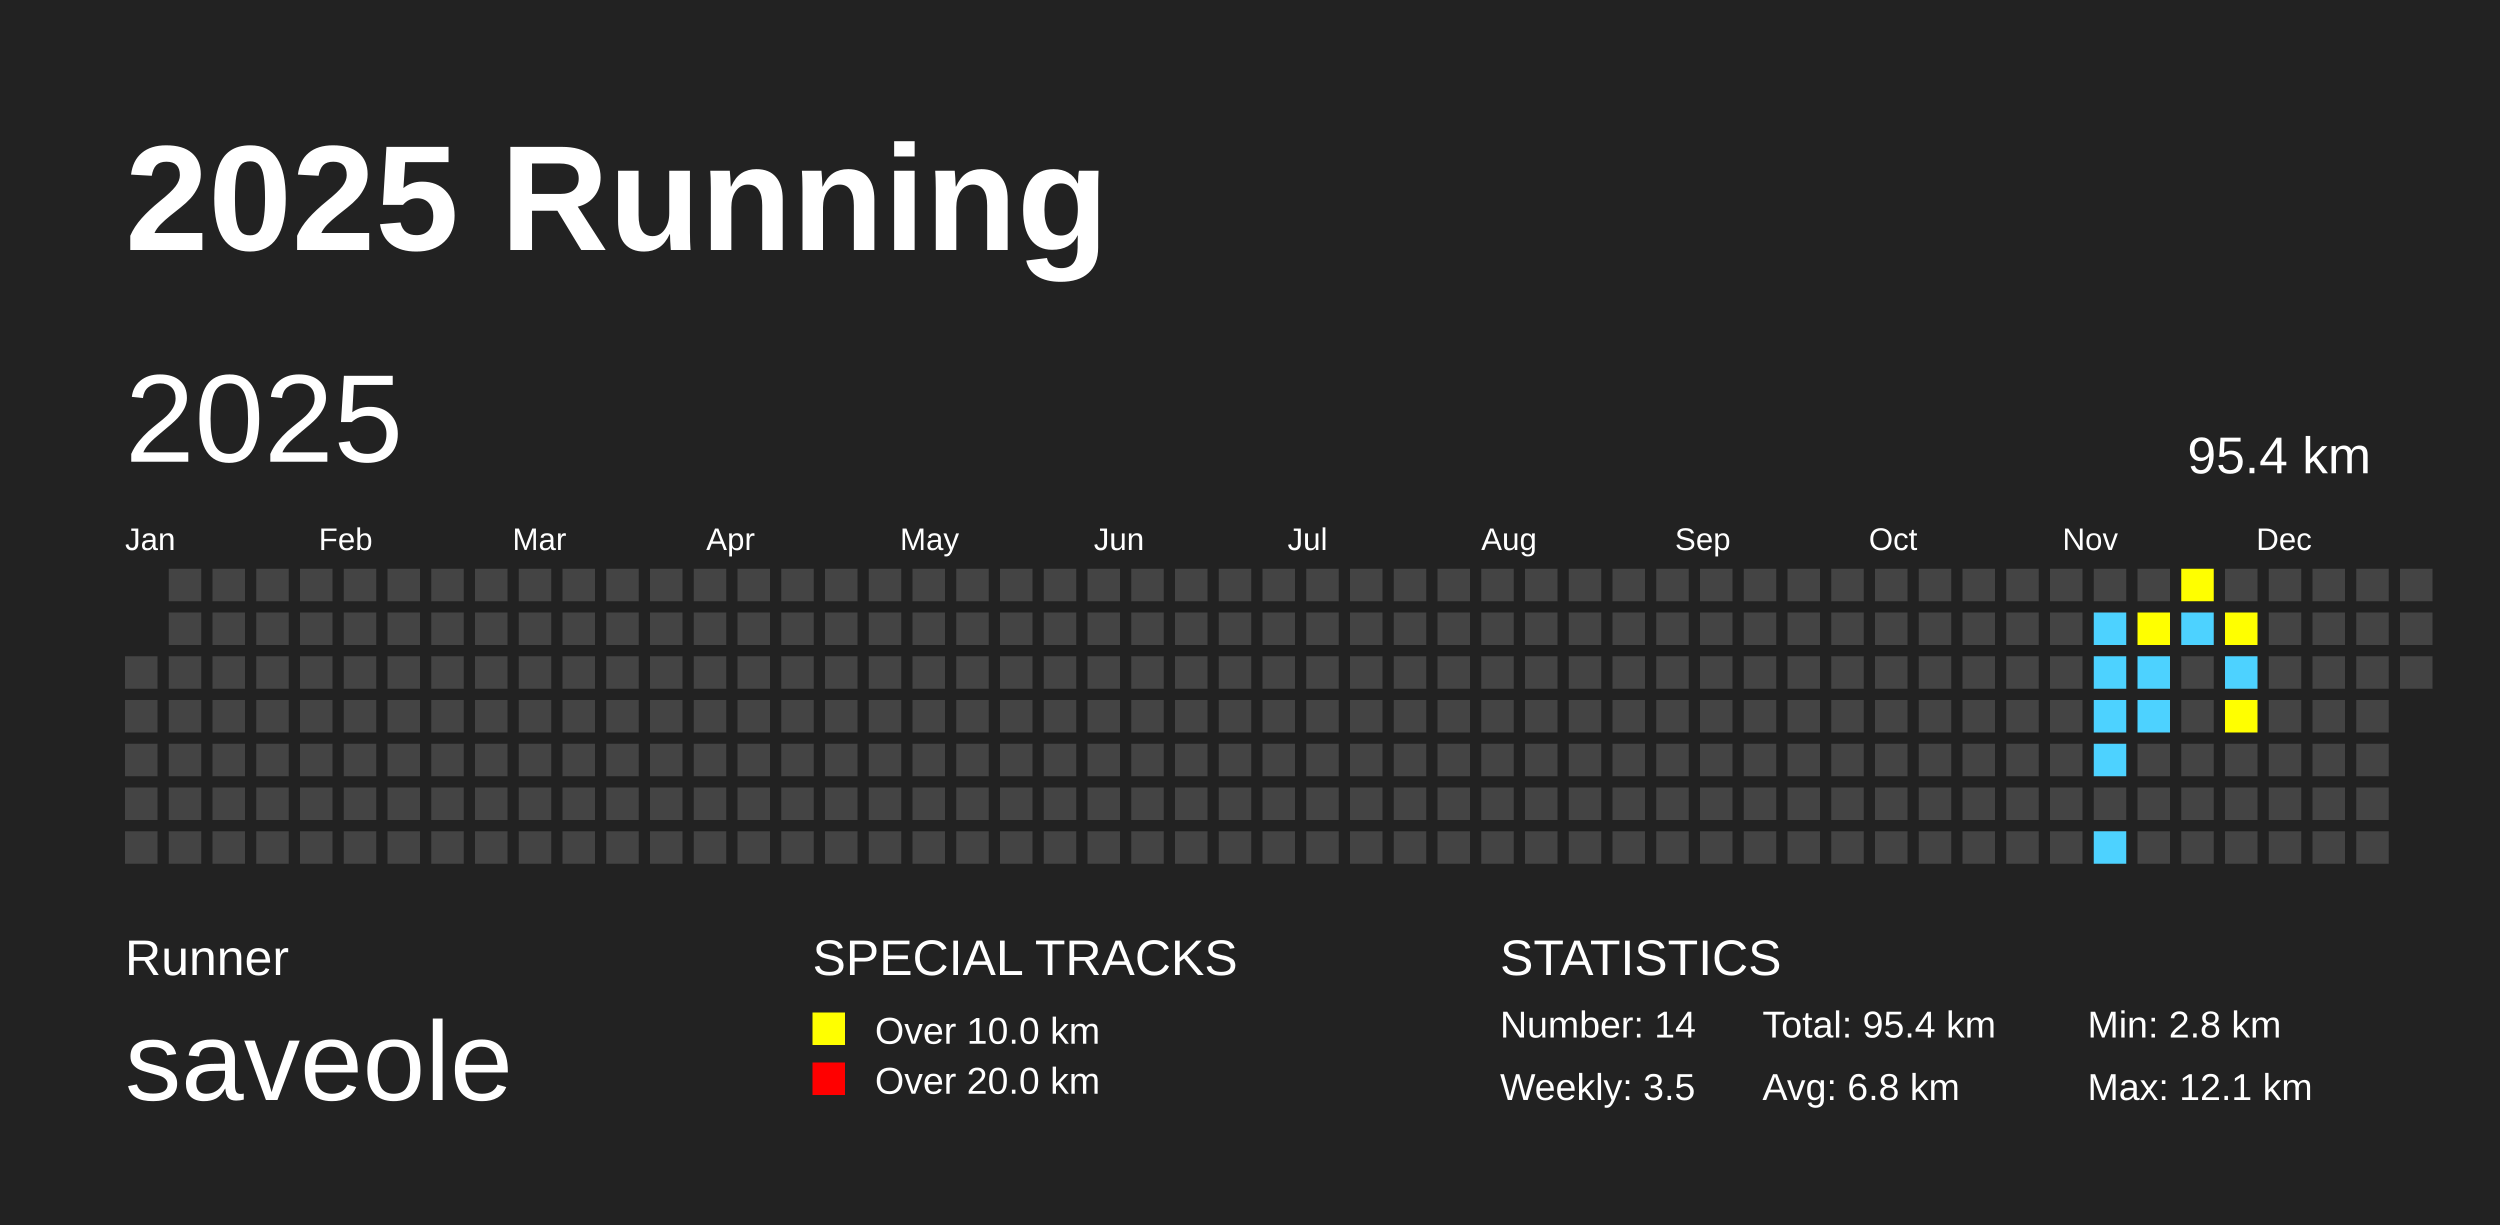
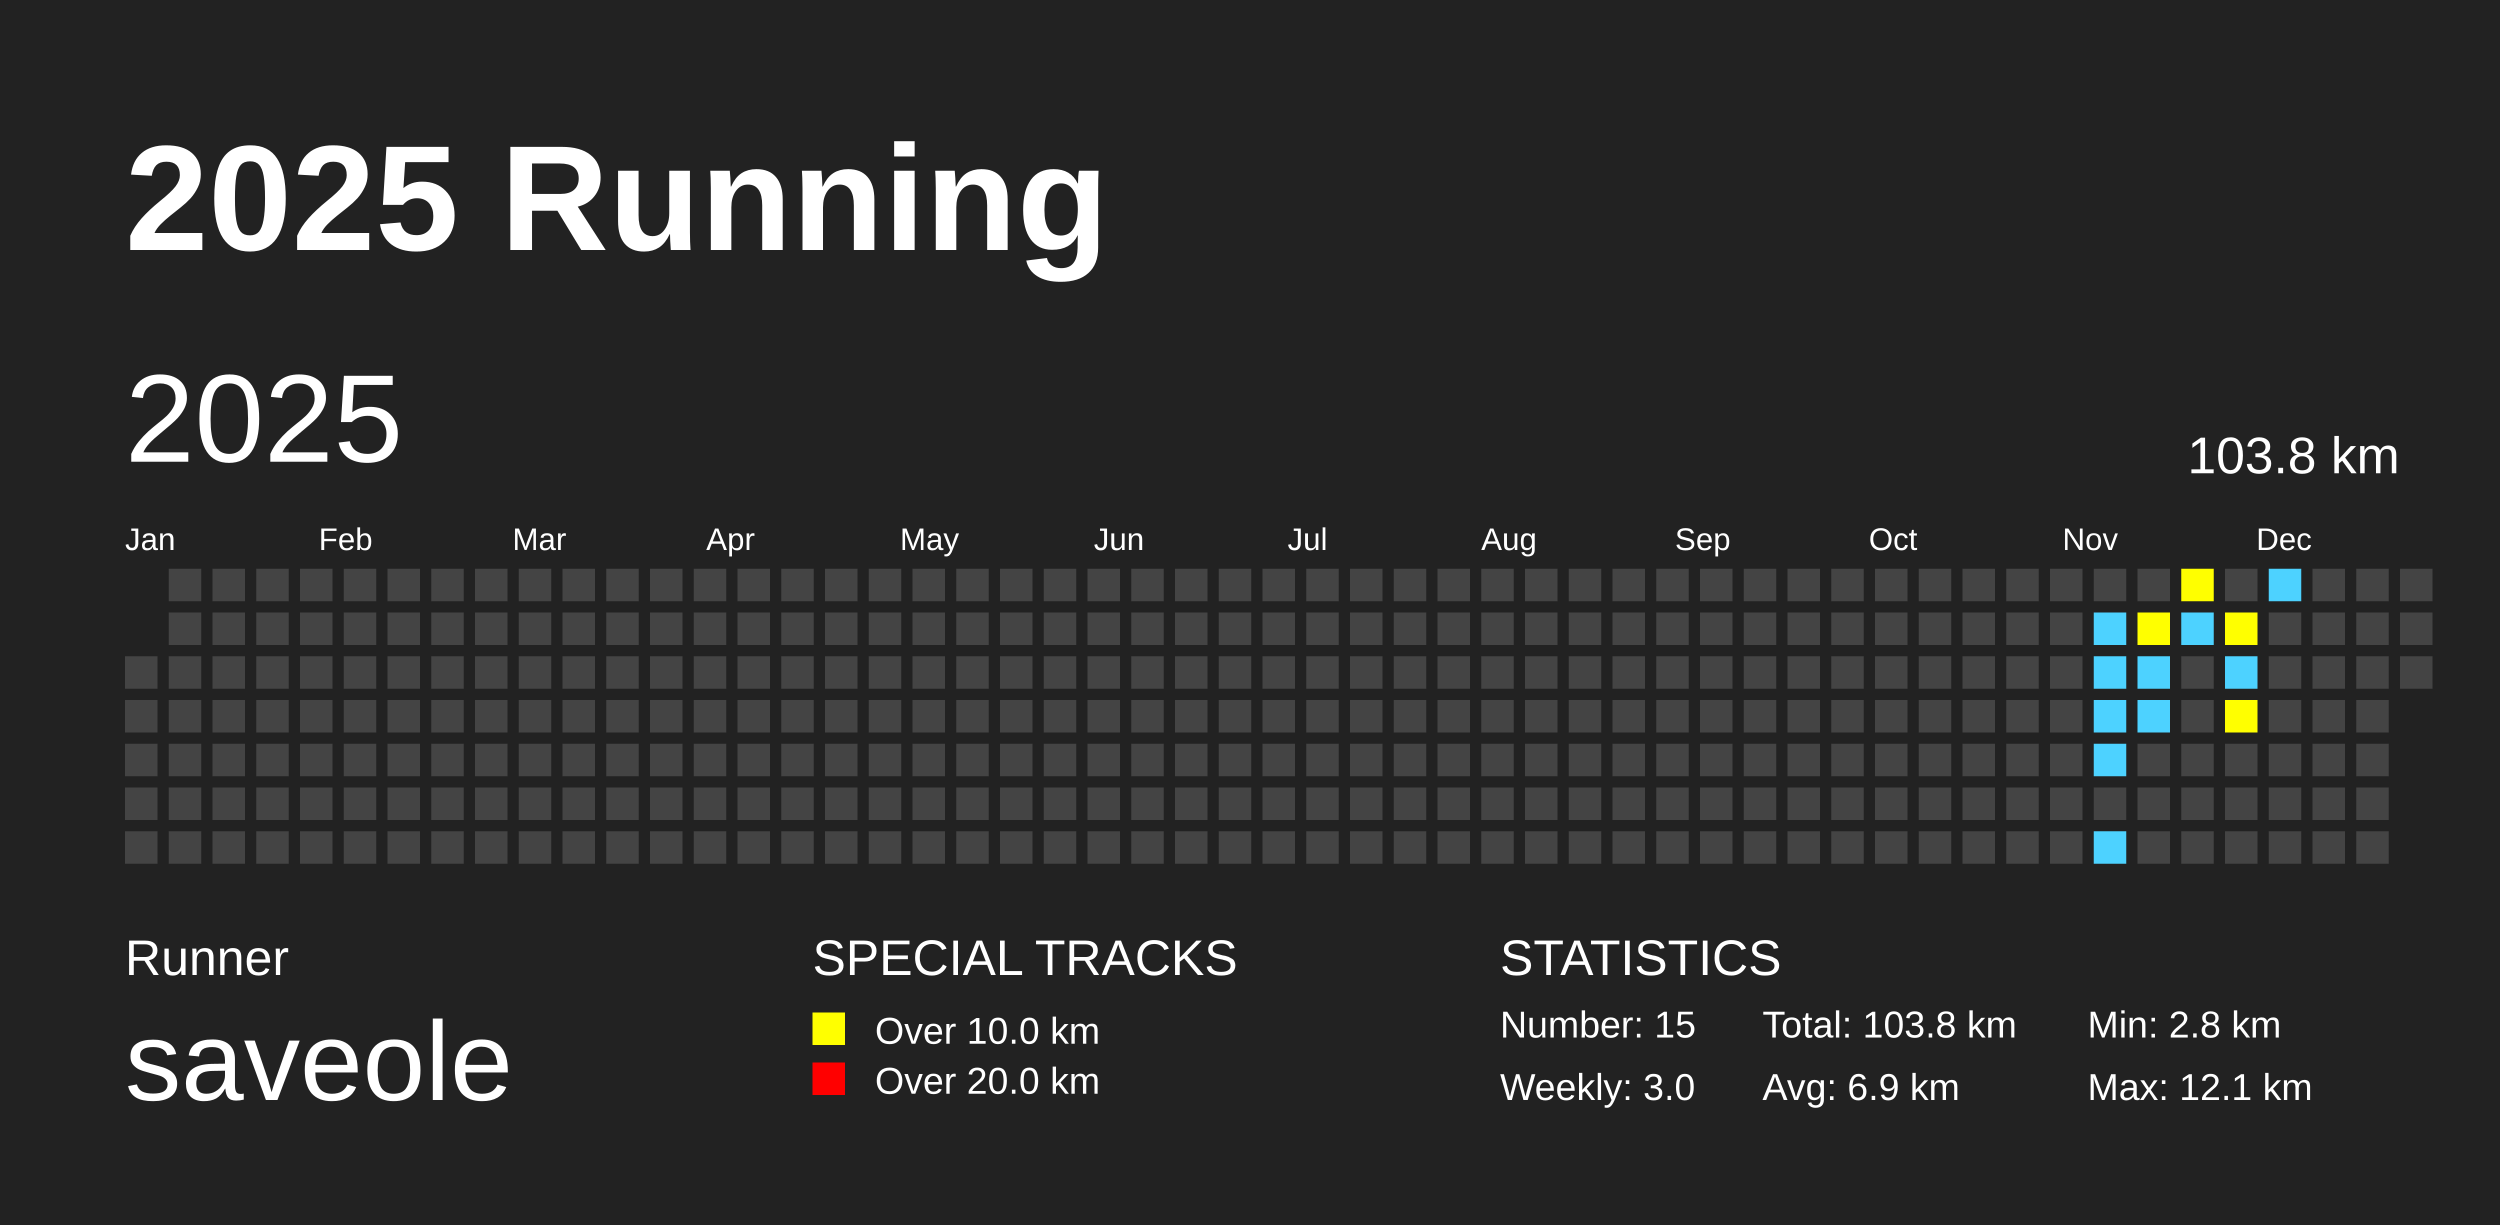
<svg xmlns="http://www.w3.org/2000/svg" baseProfile="full" height="98mm" version="1.1" viewBox="0,0,200,98" width="200mm">
  <defs />
  <rect fill="#222222" height="98" width="200" x="0" y="0" />
  <text fill="#FFFFFF" style="font-size:12px; font-family:Arial; font-weight:bold;" x="10" y="20">2025 Running</text>
  <text fill="#FFFFFF" style="font-size:4px; font-family:Arial" x="10" y="78">Runner</text>
  <text fill="#FFFFFF" style="font-size:9px; font-family:Arial" x="10" y="88">saveole</text>
  <text fill="#FFFFFF" style="font-size:4px; font-family:Arial" x="65" y="78">SPECIAL TRACKS</text>
  <rect fill="yellow" height="2.6" width="2.6" x="65" y="81" />
  <text fill="#FFFFFF" style="font-size:3px; font-family:Arial" x="70" y="83.5">Over 10.0 km</text>
  <rect fill="red" height="2.6" width="2.6" x="65" y="85" />
  <text fill="#FFFFFF" style="font-size:3px; font-family:Arial" x="70" y="87.5">Over 20.0 km</text>
  <text fill="#FFFFFF" style="font-size:4px; font-family:Arial" x="120" y="78">STATISTICS</text>
-   <text fill="#FFFFFF" style="font-size:3px; font-family:Arial" x="120" y="83">Number: 14</text>
-   <text fill="#FFFFFF" style="font-size:3px; font-family:Arial" x="120" y="88">Weekly: 3.5</text>
-   <text fill="#FFFFFF" style="font-size:3px; font-family:Arial" x="141" y="83">Total: 95.4 km</text>
-   <text fill="#FFFFFF" style="font-size:3px; font-family:Arial" x="141" y="88">Avg: 6.8 km</text>
+   <text fill="#FFFFFF" style="font-size:3px; font-family:Arial" x="120" y="83">Number: 15</text>
+   <text fill="#FFFFFF" style="font-size:3px; font-family:Arial" x="120" y="88">Weekly: 3.0</text>
+   <text fill="#FFFFFF" style="font-size:3px; font-family:Arial" x="141" y="83">Total: 103.8 km</text>
+   <text fill="#FFFFFF" style="font-size:3px; font-family:Arial" x="141" y="88">Avg: 6.9 km</text>
  <text fill="#FFFFFF" style="font-size:3px; font-family:Arial" x="167" y="83">Min: 2.8 km</text>
  <text fill="#FFFFFF" style="font-size:3px; font-family:Arial" x="167" y="88">Max: 12.1 km</text>
  <text dominant-baseline="hanging" fill="#FFFFFF" style="font-size:10.0px; font-family:Arial;" x="10" y="30">2025</text>
-   <text dominant-baseline="hanging" fill="#FFFFFF" style="font-size:4.125px; font-family:Arial;" x="175" y="35">95.4 km</text>
+   <text dominant-baseline="hanging" fill="#FFFFFF" style="font-size:4.125px; font-family:Arial;" x="175" y="35">103.8 km</text>
  <text fill="#FFFFFF" style="font-size:2.5px; font-family:Arial" x="10.0" y="44">Jan</text>
  <text fill="#FFFFFF" style="font-size:2.5px; font-family:Arial" x="25.5" y="44">Feb</text>
  <text fill="#FFFFFF" style="font-size:2.5px; font-family:Arial" x="41.0" y="44">Mar</text>
  <text fill="#FFFFFF" style="font-size:2.5px; font-family:Arial" x="56.5" y="44">Apr</text>
  <text fill="#FFFFFF" style="font-size:2.5px; font-family:Arial" x="72.0" y="44">May</text>
  <text fill="#FFFFFF" style="font-size:2.5px; font-family:Arial" x="87.5" y="44">Jun</text>
  <text fill="#FFFFFF" style="font-size:2.5px; font-family:Arial" x="103.0" y="44">Jul</text>
  <text fill="#FFFFFF" style="font-size:2.5px; font-family:Arial" x="118.5" y="44">Aug</text>
  <text fill="#FFFFFF" style="font-size:2.5px; font-family:Arial" x="134.0" y="44">Sep</text>
  <text fill="#FFFFFF" style="font-size:2.5px; font-family:Arial" x="149.5" y="44">Oct</text>
  <text fill="#FFFFFF" style="font-size:2.5px; font-family:Arial" x="165.0" y="44">Nov</text>
  <text fill="#FFFFFF" style="font-size:2.5px; font-family:Arial" x="180.5" y="44">Dec</text>
  <rect fill="#444444" height="2.6" width="2.6" x="10.0" y="52.5" />
  <rect fill="#444444" height="2.6" width="2.6" x="10.0" y="56.0" />
  <rect fill="#444444" height="2.6" width="2.6" x="10.0" y="59.5" />
  <rect fill="#444444" height="2.6" width="2.6" x="10.0" y="63.0" />
  <rect fill="#444444" height="2.6" width="2.6" x="10.0" y="66.5" />
  <rect fill="#444444" height="2.6" width="2.6" x="13.5" y="45.5" />
  <rect fill="#444444" height="2.6" width="2.6" x="13.5" y="49.0" />
  <rect fill="#444444" height="2.6" width="2.6" x="13.5" y="52.5" />
  <rect fill="#444444" height="2.6" width="2.6" x="13.5" y="56.0" />
  <rect fill="#444444" height="2.6" width="2.6" x="13.5" y="59.5" />
  <rect fill="#444444" height="2.6" width="2.6" x="13.5" y="63.0" />
  <rect fill="#444444" height="2.6" width="2.6" x="13.5" y="66.5" />
  <rect fill="#444444" height="2.6" width="2.6" x="17.0" y="45.5" />
  <rect fill="#444444" height="2.6" width="2.6" x="17.0" y="49.0" />
  <rect fill="#444444" height="2.6" width="2.6" x="17.0" y="52.5" />
  <rect fill="#444444" height="2.6" width="2.6" x="17.0" y="56.0" />
  <rect fill="#444444" height="2.6" width="2.6" x="17.0" y="59.5" />
  <rect fill="#444444" height="2.6" width="2.6" x="17.0" y="63.0" />
  <rect fill="#444444" height="2.6" width="2.6" x="17.0" y="66.5" />
  <rect fill="#444444" height="2.6" width="2.6" x="20.5" y="45.5" />
  <rect fill="#444444" height="2.6" width="2.6" x="20.5" y="49.0" />
  <rect fill="#444444" height="2.6" width="2.6" x="20.5" y="52.5" />
  <rect fill="#444444" height="2.6" width="2.6" x="20.5" y="56.0" />
  <rect fill="#444444" height="2.6" width="2.6" x="20.5" y="59.5" />
  <rect fill="#444444" height="2.6" width="2.6" x="20.5" y="63.0" />
  <rect fill="#444444" height="2.6" width="2.6" x="20.5" y="66.5" />
  <rect fill="#444444" height="2.6" width="2.6" x="24.0" y="45.5" />
  <rect fill="#444444" height="2.6" width="2.6" x="24.0" y="49.0" />
  <rect fill="#444444" height="2.6" width="2.6" x="24.0" y="52.5" />
  <rect fill="#444444" height="2.6" width="2.6" x="24.0" y="56.0" />
  <rect fill="#444444" height="2.6" width="2.6" x="24.0" y="59.5" />
  <rect fill="#444444" height="2.6" width="2.6" x="24.0" y="63.0" />
  <rect fill="#444444" height="2.6" width="2.6" x="24.0" y="66.5" />
  <rect fill="#444444" height="2.6" width="2.6" x="27.5" y="45.5" />
  <rect fill="#444444" height="2.6" width="2.6" x="27.5" y="49.0" />
  <rect fill="#444444" height="2.6" width="2.6" x="27.5" y="52.5" />
  <rect fill="#444444" height="2.6" width="2.6" x="27.5" y="56.0" />
  <rect fill="#444444" height="2.6" width="2.6" x="27.5" y="59.5" />
  <rect fill="#444444" height="2.6" width="2.6" x="27.5" y="63.0" />
  <rect fill="#444444" height="2.6" width="2.6" x="27.5" y="66.5" />
  <rect fill="#444444" height="2.6" width="2.6" x="31.0" y="45.5" />
  <rect fill="#444444" height="2.6" width="2.6" x="31.0" y="49.0" />
  <rect fill="#444444" height="2.6" width="2.6" x="31.0" y="52.5" />
  <rect fill="#444444" height="2.6" width="2.6" x="31.0" y="56.0" />
  <rect fill="#444444" height="2.6" width="2.6" x="31.0" y="59.5" />
  <rect fill="#444444" height="2.6" width="2.6" x="31.0" y="63.0" />
  <rect fill="#444444" height="2.6" width="2.6" x="31.0" y="66.5" />
  <rect fill="#444444" height="2.6" width="2.6" x="34.5" y="45.5" />
  <rect fill="#444444" height="2.6" width="2.6" x="34.5" y="49.0" />
  <rect fill="#444444" height="2.6" width="2.6" x="34.5" y="52.5" />
  <rect fill="#444444" height="2.6" width="2.6" x="34.5" y="56.0" />
  <rect fill="#444444" height="2.6" width="2.6" x="34.5" y="59.5" />
  <rect fill="#444444" height="2.6" width="2.6" x="34.5" y="63.0" />
  <rect fill="#444444" height="2.6" width="2.6" x="34.5" y="66.5" />
  <rect fill="#444444" height="2.6" width="2.6" x="38.0" y="45.5" />
  <rect fill="#444444" height="2.6" width="2.6" x="38.0" y="49.0" />
  <rect fill="#444444" height="2.6" width="2.6" x="38.0" y="52.5" />
  <rect fill="#444444" height="2.6" width="2.6" x="38.0" y="56.0" />
  <rect fill="#444444" height="2.6" width="2.6" x="38.0" y="59.5" />
  <rect fill="#444444" height="2.6" width="2.6" x="38.0" y="63.0" />
  <rect fill="#444444" height="2.6" width="2.6" x="38.0" y="66.5" />
  <rect fill="#444444" height="2.6" width="2.6" x="41.5" y="45.5" />
  <rect fill="#444444" height="2.6" width="2.6" x="41.5" y="49.0" />
  <rect fill="#444444" height="2.6" width="2.6" x="41.5" y="52.5" />
  <rect fill="#444444" height="2.6" width="2.6" x="41.5" y="56.0" />
  <rect fill="#444444" height="2.6" width="2.6" x="41.5" y="59.5" />
  <rect fill="#444444" height="2.6" width="2.6" x="41.5" y="63.0" />
  <rect fill="#444444" height="2.6" width="2.6" x="41.5" y="66.5" />
  <rect fill="#444444" height="2.6" width="2.6" x="45.0" y="45.5" />
  <rect fill="#444444" height="2.6" width="2.6" x="45.0" y="49.0" />
  <rect fill="#444444" height="2.6" width="2.6" x="45.0" y="52.5" />
  <rect fill="#444444" height="2.6" width="2.6" x="45.0" y="56.0" />
  <rect fill="#444444" height="2.6" width="2.6" x="45.0" y="59.5" />
  <rect fill="#444444" height="2.6" width="2.6" x="45.0" y="63.0" />
  <rect fill="#444444" height="2.6" width="2.6" x="45.0" y="66.5" />
  <rect fill="#444444" height="2.6" width="2.6" x="48.5" y="45.5" />
  <rect fill="#444444" height="2.6" width="2.6" x="48.5" y="49.0" />
  <rect fill="#444444" height="2.6" width="2.6" x="48.5" y="52.5" />
  <rect fill="#444444" height="2.6" width="2.6" x="48.5" y="56.0" />
  <rect fill="#444444" height="2.6" width="2.6" x="48.5" y="59.5" />
  <rect fill="#444444" height="2.6" width="2.6" x="48.5" y="63.0" />
  <rect fill="#444444" height="2.6" width="2.6" x="48.5" y="66.5" />
  <rect fill="#444444" height="2.6" width="2.6" x="52.0" y="45.5" />
  <rect fill="#444444" height="2.6" width="2.6" x="52.0" y="49.0" />
  <rect fill="#444444" height="2.6" width="2.6" x="52.0" y="52.5" />
  <rect fill="#444444" height="2.6" width="2.6" x="52.0" y="56.0" />
  <rect fill="#444444" height="2.6" width="2.6" x="52.0" y="59.5" />
  <rect fill="#444444" height="2.6" width="2.6" x="52.0" y="63.0" />
  <rect fill="#444444" height="2.6" width="2.6" x="52.0" y="66.5" />
  <rect fill="#444444" height="2.6" width="2.6" x="55.5" y="45.5" />
  <rect fill="#444444" height="2.6" width="2.6" x="55.5" y="49.0" />
  <rect fill="#444444" height="2.6" width="2.6" x="55.5" y="52.5" />
  <rect fill="#444444" height="2.6" width="2.6" x="55.5" y="56.0" />
  <rect fill="#444444" height="2.6" width="2.6" x="55.5" y="59.5" />
  <rect fill="#444444" height="2.6" width="2.6" x="55.5" y="63.0" />
  <rect fill="#444444" height="2.6" width="2.6" x="55.5" y="66.5" />
  <rect fill="#444444" height="2.6" width="2.6" x="59.0" y="45.5" />
  <rect fill="#444444" height="2.6" width="2.6" x="59.0" y="49.0" />
  <rect fill="#444444" height="2.6" width="2.6" x="59.0" y="52.5" />
  <rect fill="#444444" height="2.6" width="2.6" x="59.0" y="56.0" />
  <rect fill="#444444" height="2.6" width="2.6" x="59.0" y="59.5" />
  <rect fill="#444444" height="2.6" width="2.6" x="59.0" y="63.0" />
  <rect fill="#444444" height="2.6" width="2.6" x="59.0" y="66.5" />
  <rect fill="#444444" height="2.6" width="2.6" x="62.5" y="45.5" />
  <rect fill="#444444" height="2.6" width="2.6" x="62.5" y="49.0" />
  <rect fill="#444444" height="2.6" width="2.6" x="62.5" y="52.5" />
  <rect fill="#444444" height="2.6" width="2.6" x="62.5" y="56.0" />
  <rect fill="#444444" height="2.6" width="2.6" x="62.5" y="59.5" />
  <rect fill="#444444" height="2.6" width="2.6" x="62.5" y="63.0" />
  <rect fill="#444444" height="2.6" width="2.6" x="62.5" y="66.5" />
  <rect fill="#444444" height="2.6" width="2.6" x="66.0" y="45.5" />
  <rect fill="#444444" height="2.6" width="2.6" x="66.0" y="49.0" />
  <rect fill="#444444" height="2.6" width="2.6" x="66.0" y="52.5" />
  <rect fill="#444444" height="2.6" width="2.6" x="66.0" y="56.0" />
  <rect fill="#444444" height="2.6" width="2.6" x="66.0" y="59.5" />
  <rect fill="#444444" height="2.6" width="2.6" x="66.0" y="63.0" />
  <rect fill="#444444" height="2.6" width="2.6" x="66.0" y="66.5" />
  <rect fill="#444444" height="2.6" width="2.6" x="69.5" y="45.5" />
  <rect fill="#444444" height="2.6" width="2.6" x="69.5" y="49.0" />
  <rect fill="#444444" height="2.6" width="2.6" x="69.5" y="52.5" />
  <rect fill="#444444" height="2.6" width="2.6" x="69.5" y="56.0" />
  <rect fill="#444444" height="2.6" width="2.6" x="69.5" y="59.5" />
  <rect fill="#444444" height="2.6" width="2.6" x="69.5" y="63.0" />
  <rect fill="#444444" height="2.6" width="2.6" x="69.5" y="66.5" />
  <rect fill="#444444" height="2.6" width="2.6" x="73.0" y="45.5" />
  <rect fill="#444444" height="2.6" width="2.6" x="73.0" y="49.0" />
  <rect fill="#444444" height="2.6" width="2.6" x="73.0" y="52.5" />
  <rect fill="#444444" height="2.6" width="2.6" x="73.0" y="56.0" />
  <rect fill="#444444" height="2.6" width="2.6" x="73.0" y="59.5" />
  <rect fill="#444444" height="2.6" width="2.6" x="73.0" y="63.0" />
  <rect fill="#444444" height="2.6" width="2.6" x="73.0" y="66.5" />
  <rect fill="#444444" height="2.6" width="2.6" x="76.5" y="45.5" />
  <rect fill="#444444" height="2.6" width="2.6" x="76.5" y="49.0" />
  <rect fill="#444444" height="2.6" width="2.6" x="76.5" y="52.5" />
  <rect fill="#444444" height="2.6" width="2.6" x="76.5" y="56.0" />
  <rect fill="#444444" height="2.6" width="2.6" x="76.5" y="59.5" />
  <rect fill="#444444" height="2.6" width="2.6" x="76.5" y="63.0" />
  <rect fill="#444444" height="2.6" width="2.6" x="76.5" y="66.5" />
  <rect fill="#444444" height="2.6" width="2.6" x="80.0" y="45.5" />
  <rect fill="#444444" height="2.6" width="2.6" x="80.0" y="49.0" />
  <rect fill="#444444" height="2.6" width="2.6" x="80.0" y="52.5" />
  <rect fill="#444444" height="2.6" width="2.6" x="80.0" y="56.0" />
  <rect fill="#444444" height="2.6" width="2.6" x="80.0" y="59.5" />
  <rect fill="#444444" height="2.6" width="2.6" x="80.0" y="63.0" />
  <rect fill="#444444" height="2.6" width="2.6" x="80.0" y="66.5" />
  <rect fill="#444444" height="2.6" width="2.6" x="83.5" y="45.5" />
  <rect fill="#444444" height="2.6" width="2.6" x="83.5" y="49.0" />
  <rect fill="#444444" height="2.6" width="2.6" x="83.5" y="52.5" />
  <rect fill="#444444" height="2.6" width="2.6" x="83.5" y="56.0" />
  <rect fill="#444444" height="2.6" width="2.6" x="83.5" y="59.5" />
  <rect fill="#444444" height="2.6" width="2.6" x="83.5" y="63.0" />
  <rect fill="#444444" height="2.6" width="2.6" x="83.5" y="66.5" />
  <rect fill="#444444" height="2.6" width="2.6" x="87.0" y="45.5" />
  <rect fill="#444444" height="2.6" width="2.6" x="87.0" y="49.0" />
  <rect fill="#444444" height="2.6" width="2.6" x="87.0" y="52.5" />
  <rect fill="#444444" height="2.6" width="2.6" x="87.0" y="56.0" />
  <rect fill="#444444" height="2.6" width="2.6" x="87.0" y="59.5" />
  <rect fill="#444444" height="2.6" width="2.6" x="87.0" y="63.0" />
  <rect fill="#444444" height="2.6" width="2.6" x="87.0" y="66.5" />
  <rect fill="#444444" height="2.6" width="2.6" x="90.5" y="45.5" />
  <rect fill="#444444" height="2.6" width="2.6" x="90.5" y="49.0" />
  <rect fill="#444444" height="2.6" width="2.6" x="90.5" y="52.5" />
  <rect fill="#444444" height="2.6" width="2.6" x="90.5" y="56.0" />
  <rect fill="#444444" height="2.6" width="2.6" x="90.5" y="59.5" />
  <rect fill="#444444" height="2.6" width="2.6" x="90.5" y="63.0" />
  <rect fill="#444444" height="2.6" width="2.6" x="90.5" y="66.5" />
  <rect fill="#444444" height="2.6" width="2.6" x="94.0" y="45.5" />
  <rect fill="#444444" height="2.6" width="2.6" x="94.0" y="49.0" />
  <rect fill="#444444" height="2.6" width="2.6" x="94.0" y="52.5" />
  <rect fill="#444444" height="2.6" width="2.6" x="94.0" y="56.0" />
  <rect fill="#444444" height="2.6" width="2.6" x="94.0" y="59.5" />
  <rect fill="#444444" height="2.6" width="2.6" x="94.0" y="63.0" />
  <rect fill="#444444" height="2.6" width="2.6" x="94.0" y="66.5" />
  <rect fill="#444444" height="2.6" width="2.6" x="97.5" y="45.5" />
  <rect fill="#444444" height="2.6" width="2.6" x="97.5" y="49.0" />
  <rect fill="#444444" height="2.6" width="2.6" x="97.5" y="52.5" />
  <rect fill="#444444" height="2.6" width="2.6" x="97.5" y="56.0" />
  <rect fill="#444444" height="2.6" width="2.6" x="97.5" y="59.5" />
  <rect fill="#444444" height="2.6" width="2.6" x="97.5" y="63.0" />
  <rect fill="#444444" height="2.6" width="2.6" x="97.5" y="66.5" />
  <rect fill="#444444" height="2.6" width="2.6" x="101.0" y="45.5" />
  <rect fill="#444444" height="2.6" width="2.6" x="101.0" y="49.0" />
  <rect fill="#444444" height="2.6" width="2.6" x="101.0" y="52.5" />
  <rect fill="#444444" height="2.6" width="2.6" x="101.0" y="56.0" />
  <rect fill="#444444" height="2.6" width="2.6" x="101.0" y="59.5" />
  <rect fill="#444444" height="2.6" width="2.6" x="101.0" y="63.0" />
  <rect fill="#444444" height="2.6" width="2.6" x="101.0" y="66.5" />
  <rect fill="#444444" height="2.6" width="2.6" x="104.5" y="45.5" />
  <rect fill="#444444" height="2.6" width="2.6" x="104.5" y="49.0" />
  <rect fill="#444444" height="2.6" width="2.6" x="104.5" y="52.5" />
  <rect fill="#444444" height="2.6" width="2.6" x="104.5" y="56.0" />
  <rect fill="#444444" height="2.6" width="2.6" x="104.5" y="59.5" />
  <rect fill="#444444" height="2.6" width="2.6" x="104.5" y="63.0" />
  <rect fill="#444444" height="2.6" width="2.6" x="104.5" y="66.5" />
  <rect fill="#444444" height="2.6" width="2.6" x="108.0" y="45.5" />
  <rect fill="#444444" height="2.6" width="2.6" x="108.0" y="49.0" />
  <rect fill="#444444" height="2.6" width="2.6" x="108.0" y="52.5" />
  <rect fill="#444444" height="2.6" width="2.6" x="108.0" y="56.0" />
  <rect fill="#444444" height="2.6" width="2.6" x="108.0" y="59.5" />
  <rect fill="#444444" height="2.6" width="2.6" x="108.0" y="63.0" />
  <rect fill="#444444" height="2.6" width="2.6" x="108.0" y="66.5" />
  <rect fill="#444444" height="2.6" width="2.6" x="111.5" y="45.5" />
  <rect fill="#444444" height="2.6" width="2.6" x="111.5" y="49.0" />
  <rect fill="#444444" height="2.6" width="2.6" x="111.5" y="52.5" />
  <rect fill="#444444" height="2.6" width="2.6" x="111.5" y="56.0" />
  <rect fill="#444444" height="2.6" width="2.6" x="111.5" y="59.5" />
  <rect fill="#444444" height="2.6" width="2.6" x="111.5" y="63.0" />
  <rect fill="#444444" height="2.6" width="2.6" x="111.5" y="66.5" />
  <rect fill="#444444" height="2.6" width="2.6" x="115.0" y="45.5" />
  <rect fill="#444444" height="2.6" width="2.6" x="115.0" y="49.0" />
  <rect fill="#444444" height="2.6" width="2.6" x="115.0" y="52.5" />
  <rect fill="#444444" height="2.6" width="2.6" x="115.0" y="56.0" />
  <rect fill="#444444" height="2.6" width="2.6" x="115.0" y="59.5" />
  <rect fill="#444444" height="2.6" width="2.6" x="115.0" y="63.0" />
  <rect fill="#444444" height="2.6" width="2.6" x="115.0" y="66.5" />
  <rect fill="#444444" height="2.6" width="2.6" x="118.5" y="45.5" />
  <rect fill="#444444" height="2.6" width="2.6" x="118.5" y="49.0" />
  <rect fill="#444444" height="2.6" width="2.6" x="118.5" y="52.5" />
  <rect fill="#444444" height="2.6" width="2.6" x="118.5" y="56.0" />
  <rect fill="#444444" height="2.6" width="2.6" x="118.5" y="59.5" />
  <rect fill="#444444" height="2.6" width="2.6" x="118.5" y="63.0" />
  <rect fill="#444444" height="2.6" width="2.6" x="118.5" y="66.5" />
  <rect fill="#444444" height="2.6" width="2.6" x="122.0" y="45.5" />
  <rect fill="#444444" height="2.6" width="2.6" x="122.0" y="49.0" />
  <rect fill="#444444" height="2.6" width="2.6" x="122.0" y="52.5" />
  <rect fill="#444444" height="2.6" width="2.6" x="122.0" y="56.0" />
  <rect fill="#444444" height="2.6" width="2.6" x="122.0" y="59.5" />
  <rect fill="#444444" height="2.6" width="2.6" x="122.0" y="63.0" />
  <rect fill="#444444" height="2.6" width="2.6" x="122.0" y="66.5" />
  <rect fill="#444444" height="2.6" width="2.6" x="125.5" y="45.5" />
  <rect fill="#444444" height="2.6" width="2.6" x="125.5" y="49.0" />
  <rect fill="#444444" height="2.6" width="2.6" x="125.5" y="52.5" />
  <rect fill="#444444" height="2.6" width="2.6" x="125.5" y="56.0" />
  <rect fill="#444444" height="2.6" width="2.6" x="125.5" y="59.5" />
  <rect fill="#444444" height="2.6" width="2.6" x="125.5" y="63.0" />
  <rect fill="#444444" height="2.6" width="2.6" x="125.5" y="66.5" />
  <rect fill="#444444" height="2.6" width="2.6" x="129.0" y="45.5" />
  <rect fill="#444444" height="2.6" width="2.6" x="129.0" y="49.0" />
  <rect fill="#444444" height="2.6" width="2.6" x="129.0" y="52.5" />
  <rect fill="#444444" height="2.6" width="2.6" x="129.0" y="56.0" />
  <rect fill="#444444" height="2.6" width="2.6" x="129.0" y="59.5" />
  <rect fill="#444444" height="2.6" width="2.6" x="129.0" y="63.0" />
  <rect fill="#444444" height="2.6" width="2.6" x="129.0" y="66.5" />
  <rect fill="#444444" height="2.6" width="2.6" x="132.5" y="45.5" />
  <rect fill="#444444" height="2.6" width="2.6" x="132.5" y="49.0" />
  <rect fill="#444444" height="2.6" width="2.6" x="132.5" y="52.5" />
  <rect fill="#444444" height="2.6" width="2.6" x="132.5" y="56.0" />
  <rect fill="#444444" height="2.6" width="2.6" x="132.5" y="59.5" />
  <rect fill="#444444" height="2.6" width="2.6" x="132.5" y="63.0" />
  <rect fill="#444444" height="2.6" width="2.6" x="132.5" y="66.5" />
  <rect fill="#444444" height="2.6" width="2.6" x="136.0" y="45.5" />
  <rect fill="#444444" height="2.6" width="2.6" x="136.0" y="49.0" />
  <rect fill="#444444" height="2.6" width="2.6" x="136.0" y="52.5" />
  <rect fill="#444444" height="2.6" width="2.6" x="136.0" y="56.0" />
  <rect fill="#444444" height="2.6" width="2.6" x="136.0" y="59.5" />
  <rect fill="#444444" height="2.6" width="2.6" x="136.0" y="63.0" />
  <rect fill="#444444" height="2.6" width="2.6" x="136.0" y="66.5" />
  <rect fill="#444444" height="2.6" width="2.6" x="139.5" y="45.5" />
  <rect fill="#444444" height="2.6" width="2.6" x="139.5" y="49.0" />
  <rect fill="#444444" height="2.6" width="2.6" x="139.5" y="52.5" />
  <rect fill="#444444" height="2.6" width="2.6" x="139.5" y="56.0" />
  <rect fill="#444444" height="2.6" width="2.6" x="139.5" y="59.5" />
  <rect fill="#444444" height="2.6" width="2.6" x="139.5" y="63.0" />
  <rect fill="#444444" height="2.6" width="2.6" x="139.5" y="66.5" />
  <rect fill="#444444" height="2.6" width="2.6" x="143.0" y="45.5" />
  <rect fill="#444444" height="2.6" width="2.6" x="143.0" y="49.0" />
  <rect fill="#444444" height="2.6" width="2.6" x="143.0" y="52.5" />
  <rect fill="#444444" height="2.6" width="2.6" x="143.0" y="56.0" />
  <rect fill="#444444" height="2.6" width="2.6" x="143.0" y="59.5" />
  <rect fill="#444444" height="2.6" width="2.6" x="143.0" y="63.0" />
  <rect fill="#444444" height="2.6" width="2.6" x="143.0" y="66.5" />
  <rect fill="#444444" height="2.6" width="2.6" x="146.5" y="45.5" />
  <rect fill="#444444" height="2.6" width="2.6" x="146.5" y="49.0" />
  <rect fill="#444444" height="2.6" width="2.6" x="146.5" y="52.5" />
  <rect fill="#444444" height="2.6" width="2.6" x="146.5" y="56.0" />
  <rect fill="#444444" height="2.6" width="2.6" x="146.5" y="59.5" />
  <rect fill="#444444" height="2.6" width="2.6" x="146.5" y="63.0" />
  <rect fill="#444444" height="2.6" width="2.6" x="146.5" y="66.5" />
  <rect fill="#444444" height="2.6" width="2.6" x="150.0" y="45.5" />
  <rect fill="#444444" height="2.6" width="2.6" x="150.0" y="49.0" />
  <rect fill="#444444" height="2.6" width="2.6" x="150.0" y="52.5" />
  <rect fill="#444444" height="2.6" width="2.6" x="150.0" y="56.0" />
  <rect fill="#444444" height="2.6" width="2.6" x="150.0" y="59.5" />
  <rect fill="#444444" height="2.6" width="2.6" x="150.0" y="63.0" />
  <rect fill="#444444" height="2.6" width="2.6" x="150.0" y="66.5" />
  <rect fill="#444444" height="2.6" width="2.6" x="153.5" y="45.5" />
  <rect fill="#444444" height="2.6" width="2.6" x="153.5" y="49.0" />
  <rect fill="#444444" height="2.6" width="2.6" x="153.5" y="52.5" />
  <rect fill="#444444" height="2.6" width="2.6" x="153.5" y="56.0" />
  <rect fill="#444444" height="2.6" width="2.6" x="153.5" y="59.5" />
  <rect fill="#444444" height="2.6" width="2.6" x="153.5" y="63.0" />
  <rect fill="#444444" height="2.6" width="2.6" x="153.5" y="66.5" />
  <rect fill="#444444" height="2.6" width="2.6" x="157.0" y="45.5" />
  <rect fill="#444444" height="2.6" width="2.6" x="157.0" y="49.0" />
  <rect fill="#444444" height="2.6" width="2.6" x="157.0" y="52.5" />
  <rect fill="#444444" height="2.6" width="2.6" x="157.0" y="56.0" />
  <rect fill="#444444" height="2.6" width="2.6" x="157.0" y="59.5" />
  <rect fill="#444444" height="2.6" width="2.6" x="157.0" y="63.0" />
  <rect fill="#444444" height="2.6" width="2.6" x="157.0" y="66.5" />
  <rect fill="#444444" height="2.6" width="2.6" x="160.5" y="45.5" />
  <rect fill="#444444" height="2.6" width="2.6" x="160.5" y="49.0" />
  <rect fill="#444444" height="2.6" width="2.6" x="160.5" y="52.5" />
  <rect fill="#444444" height="2.6" width="2.6" x="160.5" y="56.0" />
  <rect fill="#444444" height="2.6" width="2.6" x="160.5" y="59.5" />
  <rect fill="#444444" height="2.6" width="2.6" x="160.5" y="63.0" />
  <rect fill="#444444" height="2.6" width="2.6" x="160.5" y="66.5" />
  <rect fill="#444444" height="2.6" width="2.6" x="164.0" y="45.5" />
  <rect fill="#444444" height="2.6" width="2.6" x="164.0" y="49.0" />
  <rect fill="#444444" height="2.6" width="2.6" x="164.0" y="52.5" />
  <rect fill="#444444" height="2.6" width="2.6" x="164.0" y="56.0" />
  <rect fill="#444444" height="2.6" width="2.6" x="164.0" y="59.5" />
  <rect fill="#444444" height="2.6" width="2.6" x="164.0" y="63.0" />
  <rect fill="#444444" height="2.6" width="2.6" x="164.0" y="66.5" />
  <rect fill="#444444" height="2.6" width="2.6" x="167.5" y="45.5" />
  <rect fill="#4DD2FF" height="2.6" width="2.6" x="167.5" y="49.0" />
  <rect fill="#4DD2FF" height="2.6" width="2.6" x="167.5" y="52.5" />
  <rect fill="#4DD2FF" height="2.6" width="2.6" x="167.5" y="56.0" />
  <rect fill="#4DD2FF" height="2.6" width="2.6" x="167.5" y="59.5" />
  <rect fill="#444444" height="2.6" width="2.6" x="167.5" y="63.0" />
  <rect fill="#4DD2FF" height="2.6" width="2.6" x="167.5" y="66.5" />
  <rect fill="#444444" height="2.6" width="2.6" x="171.0" y="45.5" />
  <rect fill="yellow" height="2.6" width="2.6" x="171.0" y="49.0" />
  <rect fill="#4DD2FF" height="2.6" width="2.6" x="171.0" y="52.5" />
  <rect fill="#4DD2FF" height="2.6" width="2.6" x="171.0" y="56.0" />
  <rect fill="#444444" height="2.6" width="2.6" x="171.0" y="59.5" />
  <rect fill="#444444" height="2.6" width="2.6" x="171.0" y="63.0" />
  <rect fill="#444444" height="2.6" width="2.6" x="171.0" y="66.5" />
  <rect fill="yellow" height="2.6" width="2.6" x="174.5" y="45.5" />
  <rect fill="#4DD2FF" height="2.6" width="2.6" x="174.5" y="49.0" />
  <rect fill="#444444" height="2.6" width="2.6" x="174.5" y="52.5" />
  <rect fill="#444444" height="2.6" width="2.6" x="174.5" y="56.0" />
  <rect fill="#444444" height="2.6" width="2.6" x="174.5" y="59.5" />
  <rect fill="#444444" height="2.6" width="2.6" x="174.5" y="63.0" />
  <rect fill="#444444" height="2.6" width="2.6" x="174.5" y="66.5" />
  <rect fill="#444444" height="2.6" width="2.6" x="178.0" y="45.5" />
  <rect fill="yellow" height="2.6" width="2.6" x="178.0" y="49.0" />
  <rect fill="#4DD2FF" height="2.6" width="2.6" x="178.0" y="52.5" />
  <rect fill="yellow" height="2.6" width="2.6" x="178.0" y="56.0" />
  <rect fill="#444444" height="2.6" width="2.6" x="178.0" y="59.5" />
  <rect fill="#444444" height="2.6" width="2.6" x="178.0" y="63.0" />
  <rect fill="#444444" height="2.6" width="2.6" x="178.0" y="66.5" />
-   <rect fill="#444444" height="2.6" width="2.6" x="181.5" y="45.5" />
+   <rect fill="#4DD2FF" height="2.6" width="2.6" x="181.5" y="45.5" />
  <rect fill="#444444" height="2.6" width="2.6" x="181.5" y="49.0" />
  <rect fill="#444444" height="2.6" width="2.6" x="181.5" y="52.5" />
  <rect fill="#444444" height="2.6" width="2.6" x="181.5" y="56.0" />
  <rect fill="#444444" height="2.6" width="2.6" x="181.5" y="59.5" />
  <rect fill="#444444" height="2.6" width="2.6" x="181.5" y="63.0" />
  <rect fill="#444444" height="2.6" width="2.6" x="181.5" y="66.5" />
  <rect fill="#444444" height="2.6" width="2.6" x="185.0" y="45.5" />
  <rect fill="#444444" height="2.6" width="2.6" x="185.0" y="49.0" />
  <rect fill="#444444" height="2.6" width="2.6" x="185.0" y="52.5" />
  <rect fill="#444444" height="2.6" width="2.6" x="185.0" y="56.0" />
  <rect fill="#444444" height="2.6" width="2.6" x="185.0" y="59.5" />
  <rect fill="#444444" height="2.6" width="2.6" x="185.0" y="63.0" />
  <rect fill="#444444" height="2.6" width="2.6" x="185.0" y="66.5" />
  <rect fill="#444444" height="2.6" width="2.6" x="188.5" y="45.5" />
  <rect fill="#444444" height="2.6" width="2.6" x="188.5" y="49.0" />
  <rect fill="#444444" height="2.6" width="2.6" x="188.5" y="52.5" />
  <rect fill="#444444" height="2.6" width="2.6" x="188.5" y="56.0" />
  <rect fill="#444444" height="2.6" width="2.6" x="188.5" y="59.5" />
  <rect fill="#444444" height="2.6" width="2.6" x="188.5" y="63.0" />
  <rect fill="#444444" height="2.6" width="2.6" x="188.5" y="66.5" />
  <rect fill="#444444" height="2.6" width="2.6" x="192.0" y="45.5" />
  <rect fill="#444444" height="2.6" width="2.6" x="192.0" y="49.0" />
  <rect fill="#444444" height="2.6" width="2.6" x="192.0" y="52.5" />
</svg>
